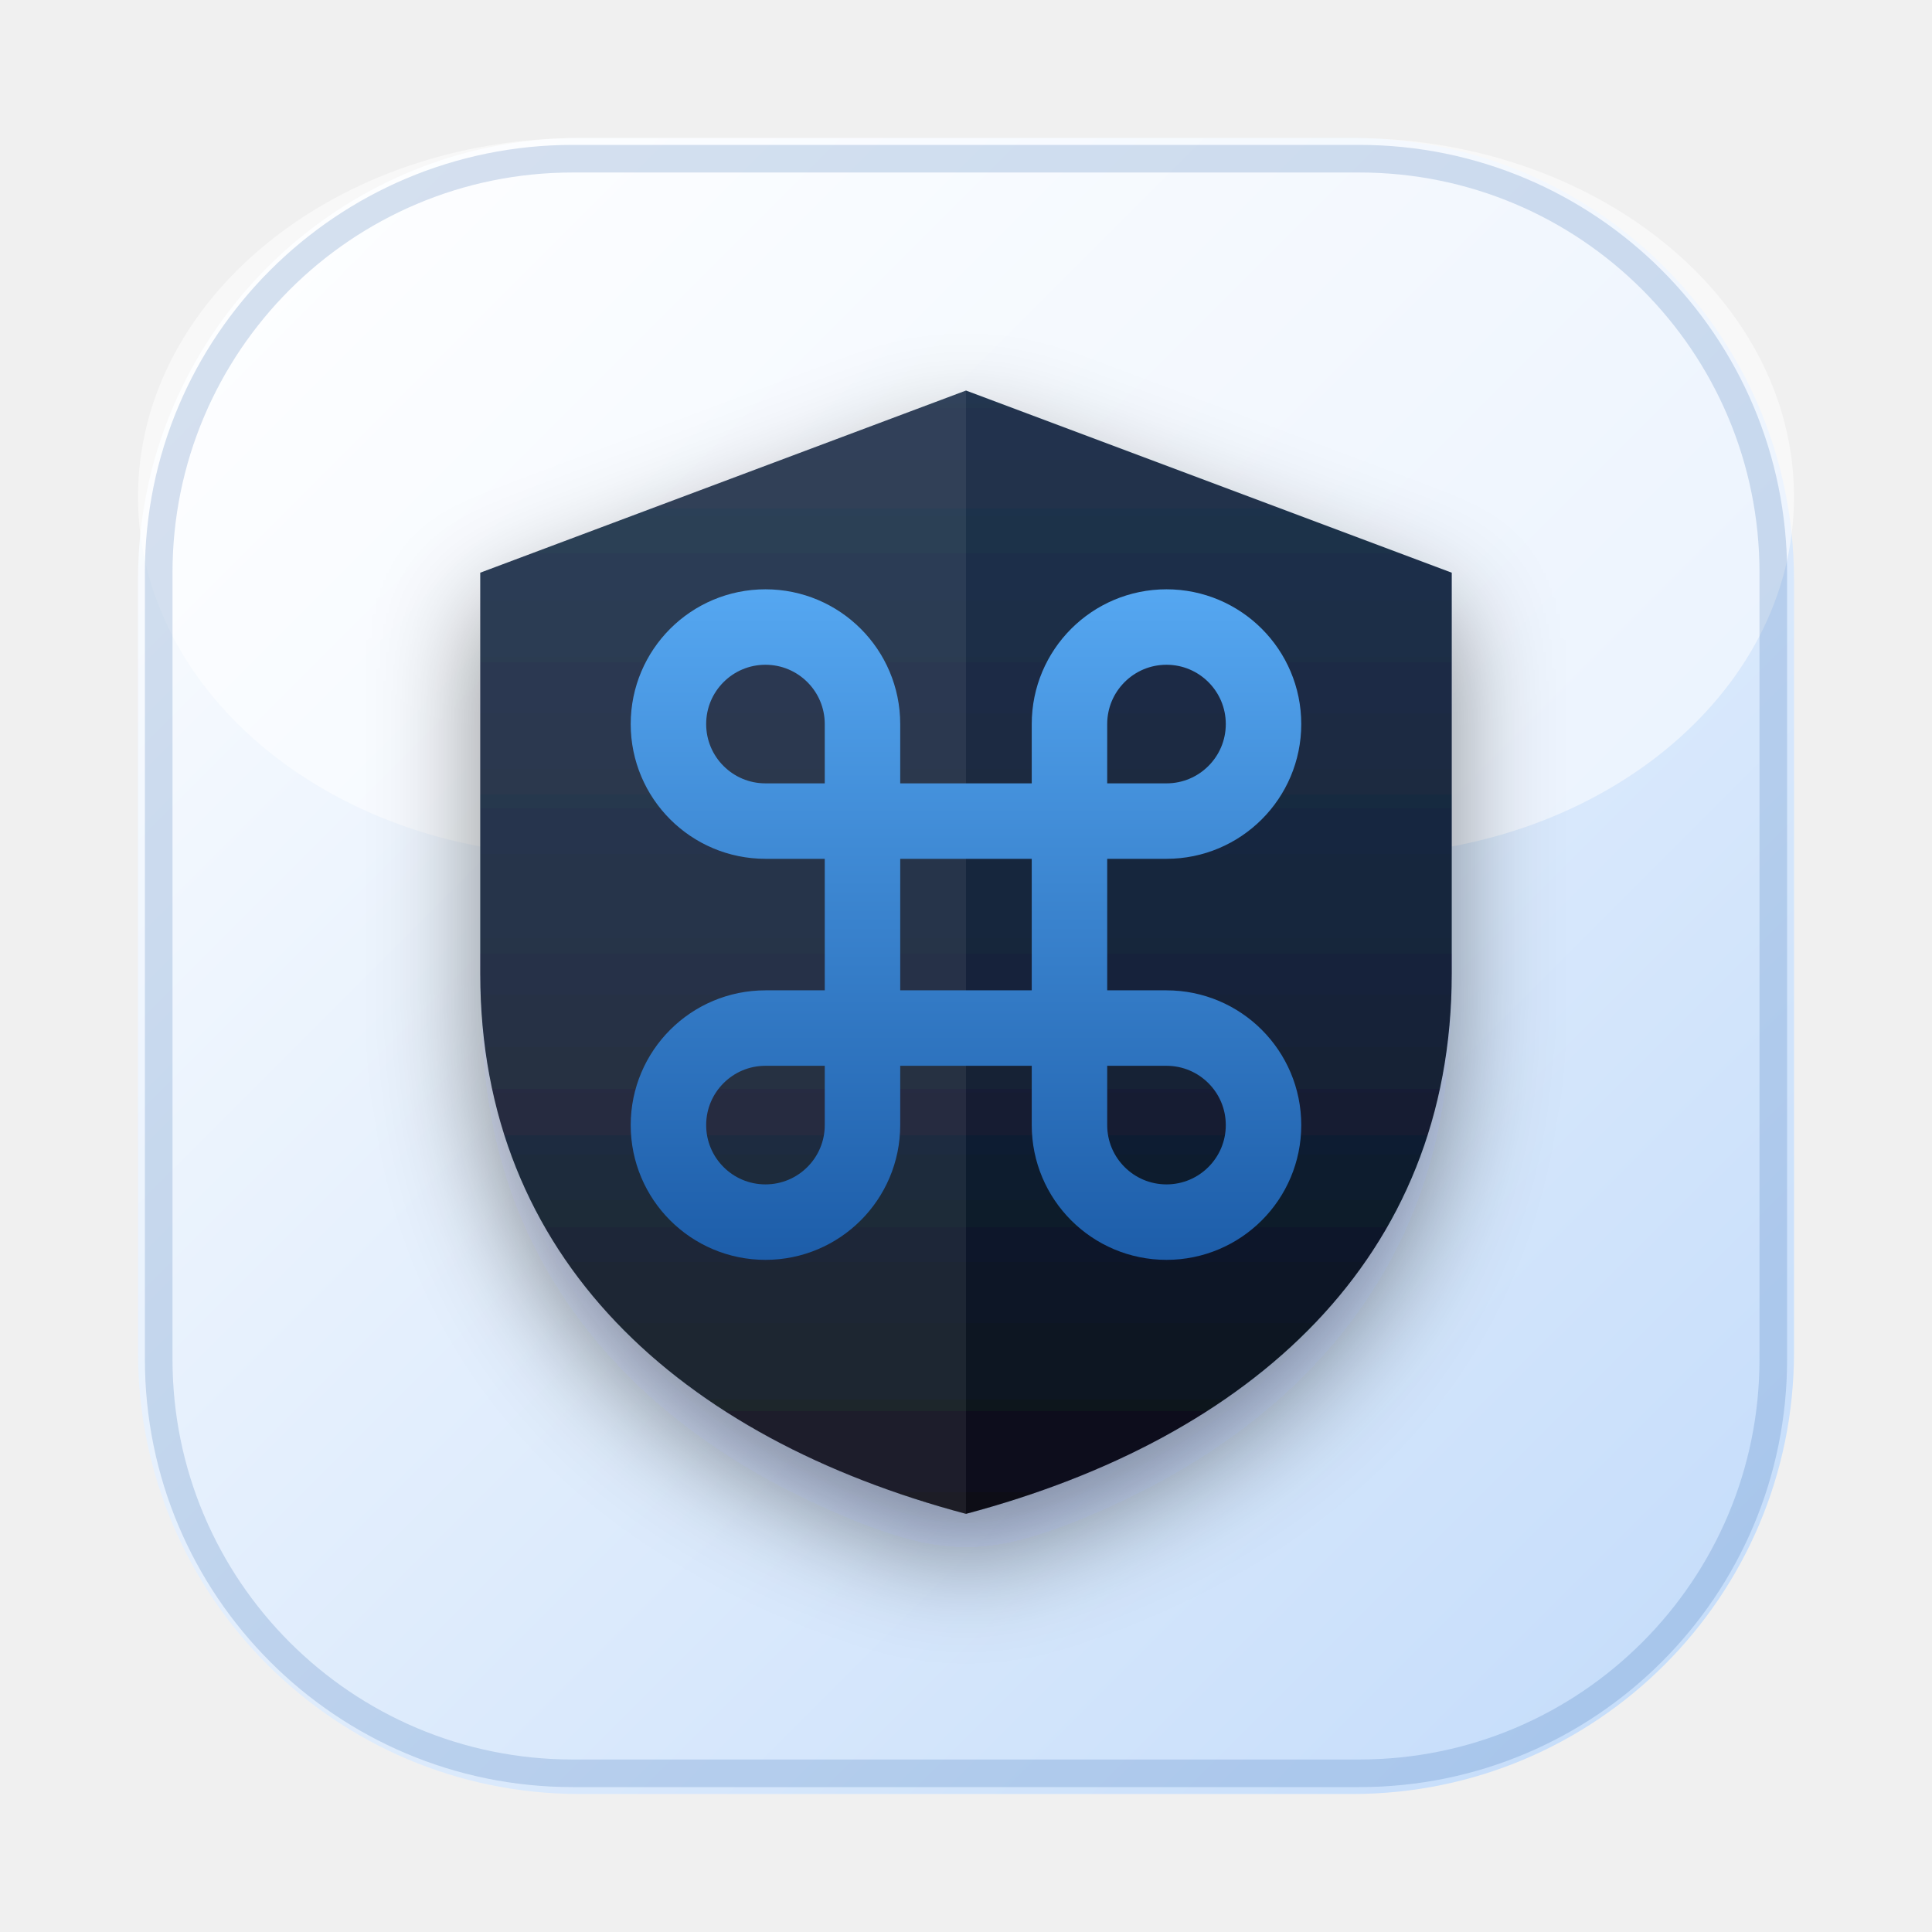
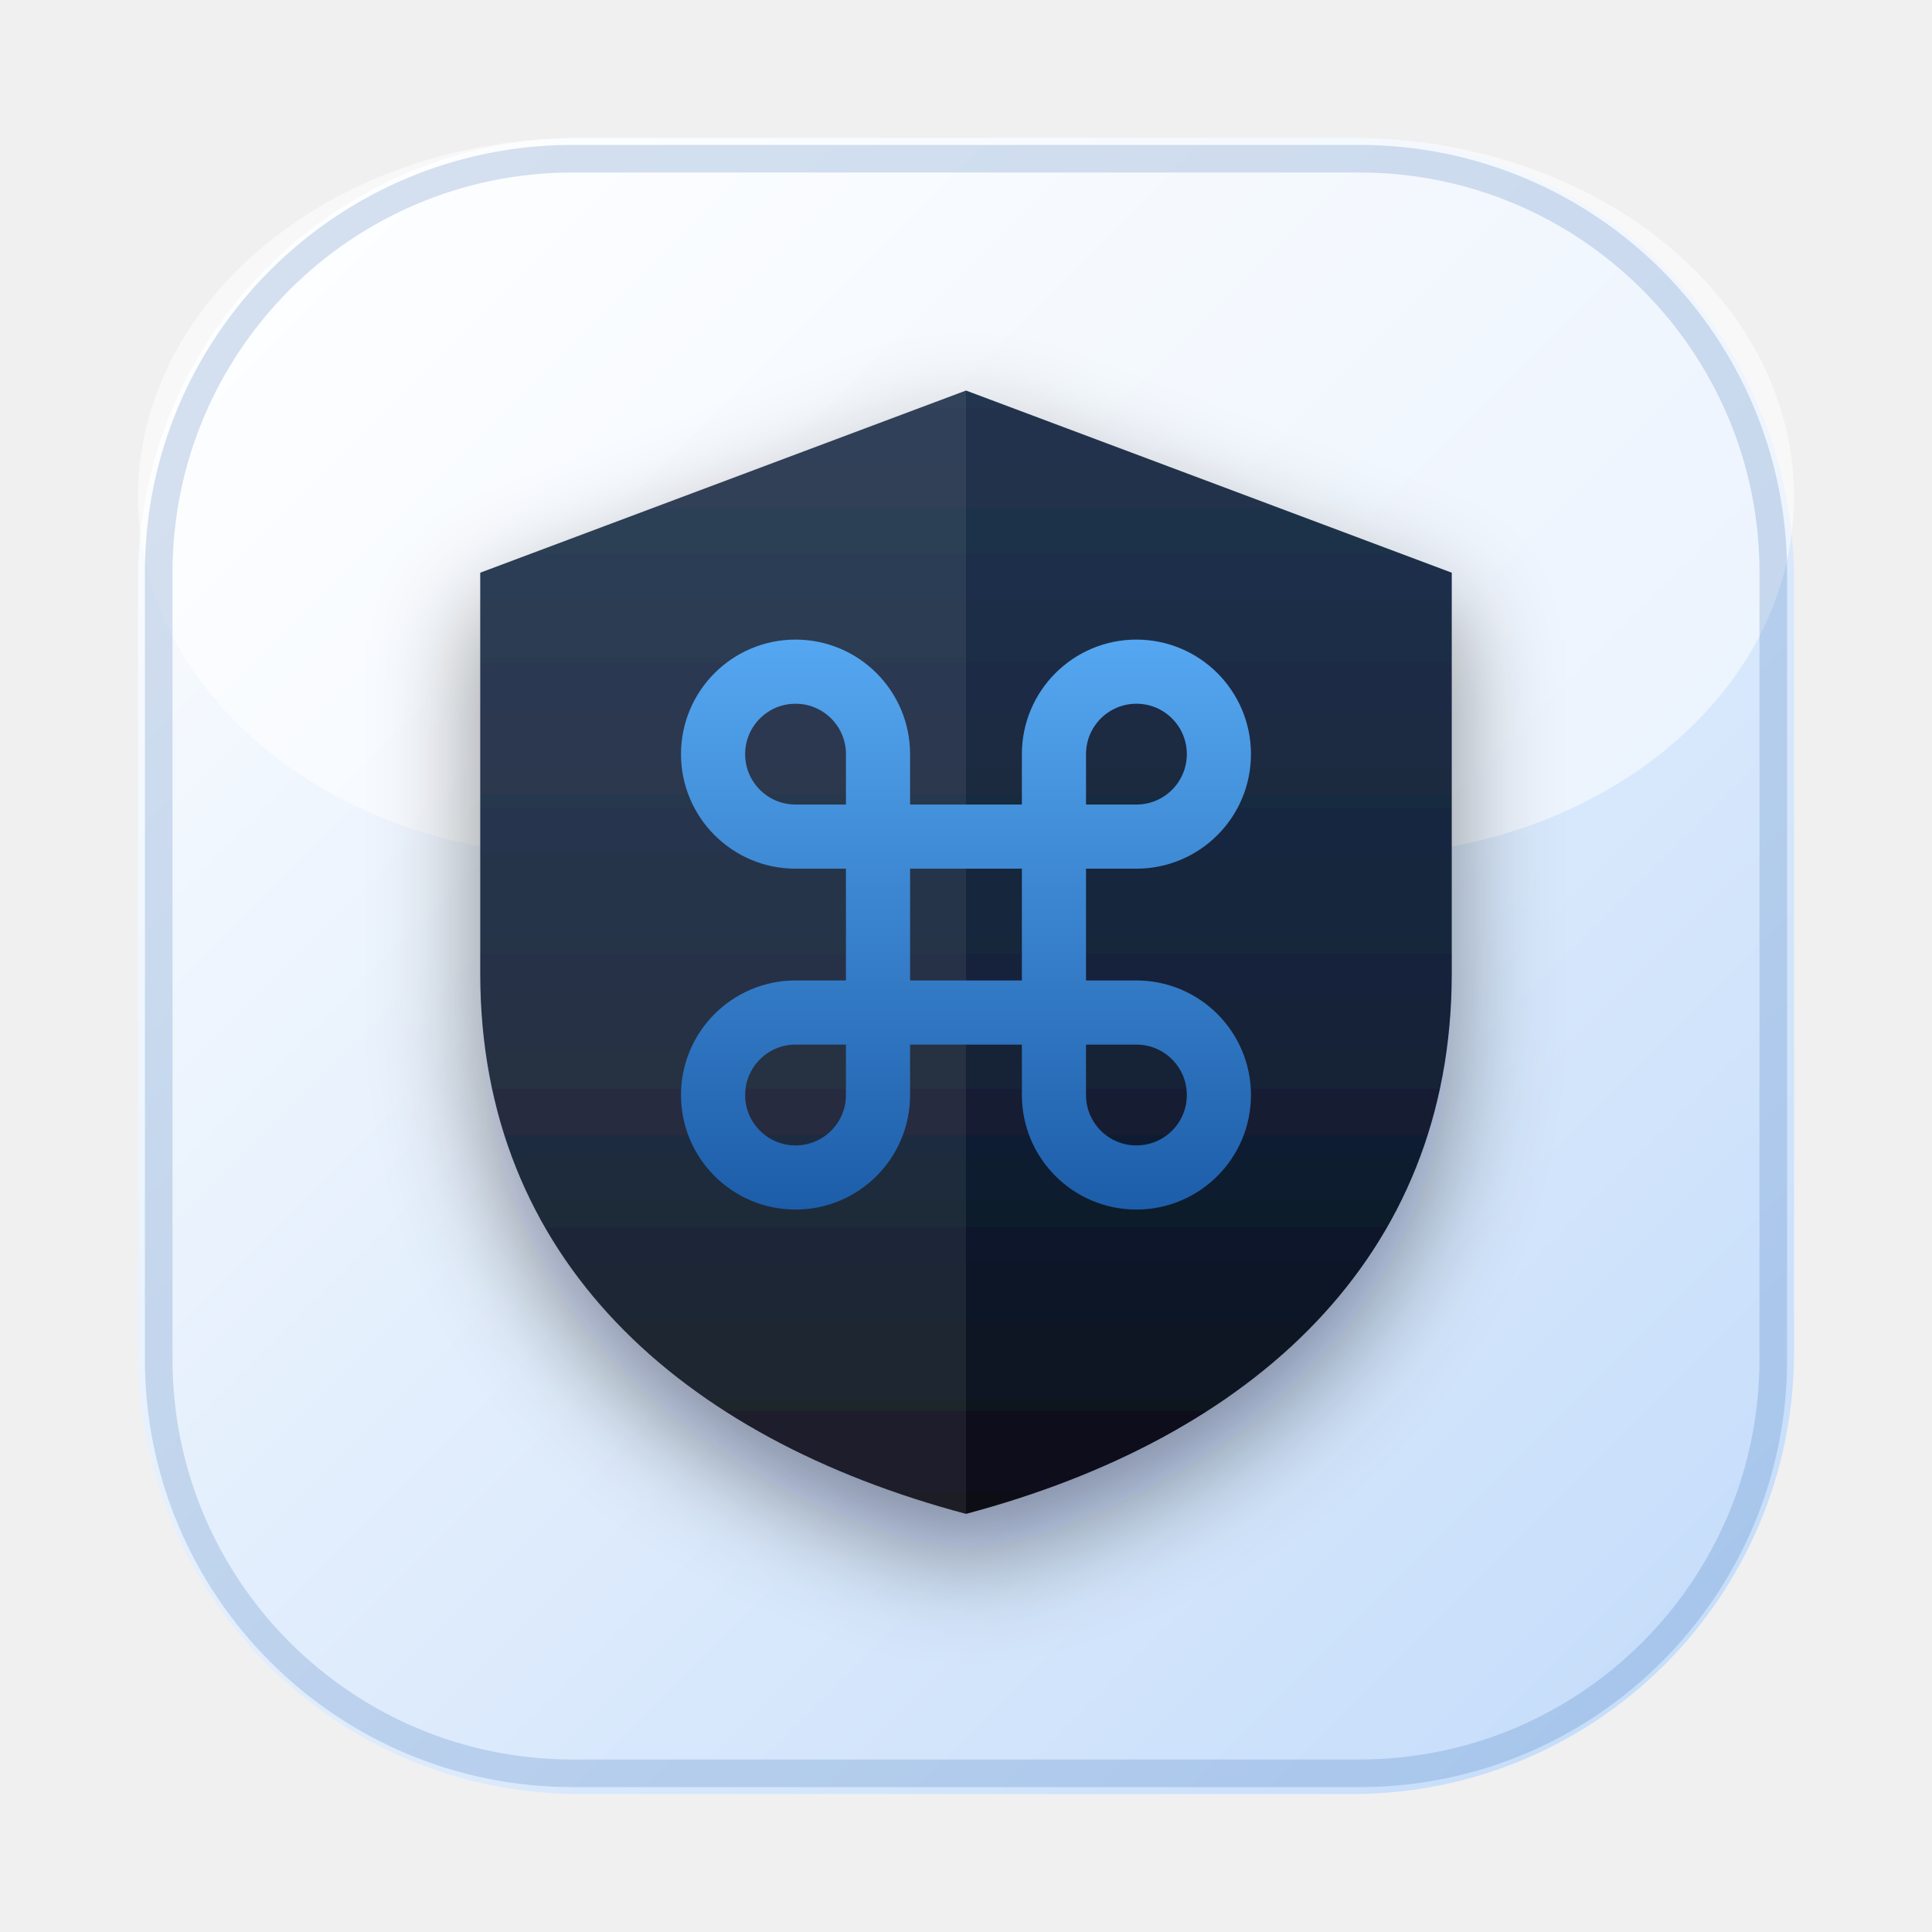
<svg xmlns="http://www.w3.org/2000/svg" viewBox="-3 -3 70 70" role="img" aria-label="mac: Broad loops">
  <defs>
    <linearGradient id="tile" x1="0" y1="0" x2="1" y2="1">
      <stop offset="0" stop-color="#ffffff" />
      <stop offset="1" stop-color="#c2dbfa" />
    </linearGradient>
    <linearGradient id="white" x1="0" y1="0" x2="0" y2="1">
      <stop offset="0" stop-color="#22344f" />
      <stop offset=".55" stop-color="#152339" />
      <stop offset="1" stop-color="#070d18" />
    </linearGradient>
    <linearGradient id="blue" x1="0" y1="0" x2="0" y2="1">
      <stop offset="0" stop-color="#56a8f2" />
      <stop offset="1" stop-color="#1c5ca8" />
    </linearGradient>
    <filter id="shadow" x="-45%" y="-45%" width="190%" height="190%">
      <feDropShadow dx="0" dy="1.5" stdDeviation="1.7" flood-color="#03101f" flood-opacity=".42" />
    </filter>
    <linearGradient id="symbol-blue" gradientUnits="userSpaceOnUse" x1="0" y1="0" x2="0" y2="32">
      <stop offset="0" stop-color="#56a8f2" />
      <stop offset="1" stop-color="#1c5ca8" />
    </linearGradient>
  </defs>
  <rect x="2" y="2" width="60" height="60" rx="16" fill="url(#tile)" />
  <rect x="2" y="2" width="60" height="26" rx="16" fill="#fff" opacity=".52" />
  <rect x="2.75" y="2.75" width="58.5" height="58.5" rx="15" fill="none" stroke="#1c5ca8" stroke-opacity=".18" />
  <g id="vault-shield" transform="translate(32 31.5) scale(1.1) translate(-32 -31.5)">
    <g filter="url(#shadow)">
      <path d="M32 13 16 19v13.2c0 9.4 6.6 15.3 16 17.8 9.4-2.5 16-8.4 16-17.8V19L32 13Z" fill="url(#white)" />
    </g>
    <path d="M32 13 16 19v13.2c0 9.4 6.6 15.3 16 17.8V13Z" fill="#fff" opacity=".07" />
  </g>
-   <g id="platform-symbol" transform="translate(19.5 18) scale(0.7812)">
-     <g fill="none" stroke="url(#symbol-blue)" stroke-width="3.5" stroke-linecap="round" stroke-linejoin="round">
-       <rect x="11.2" y="11.2" width="9.6" height="9.6" rx="1.2" />
-       <path d="M11.2 11.2 H6.7 A4.5 4.5 0 1 1 11.2 6.7 V11.2 M20.8 11.2 H25.3 A4.5 4.5 0 1 0 20.8 6.7 V11.2 M11.2 20.8 H6.7 A4.5 4.5 0 1 0 11.2 25.3 V20.8 M20.8 20.8 H25.3 A4.5 4.5 0 1 1 20.8 25.3 V20.8" />
+   <g id="symbol-scale" transform="translate(32 30.5) scale(0.85) translate(-32 -30.5)">
+     <g id="platform-symbol" transform="translate(19.5 18) scale(0.7812)">
+       <g fill="none" stroke="url(#symbol-blue)" stroke-width="3.5" stroke-linecap="round" stroke-linejoin="round">
+         <rect x="11.2" y="11.2" width="9.6" height="9.6" rx="1.2" />
+         <path d="M11.2 11.2 H6.7 A4.5 4.5 0 1 1 11.2 6.7 V11.2 M20.8 11.2 H25.3 A4.5 4.5 0 1 0 20.8 6.7 V11.2 M11.2 20.8 H6.7 A4.5 4.5 0 1 0 11.2 25.3 V20.8 M20.8 20.8 H25.3 A4.5 4.5 0 1 1 20.8 25.3 V20.8" />
+       </g>
    </g>
  </g>
</svg>
